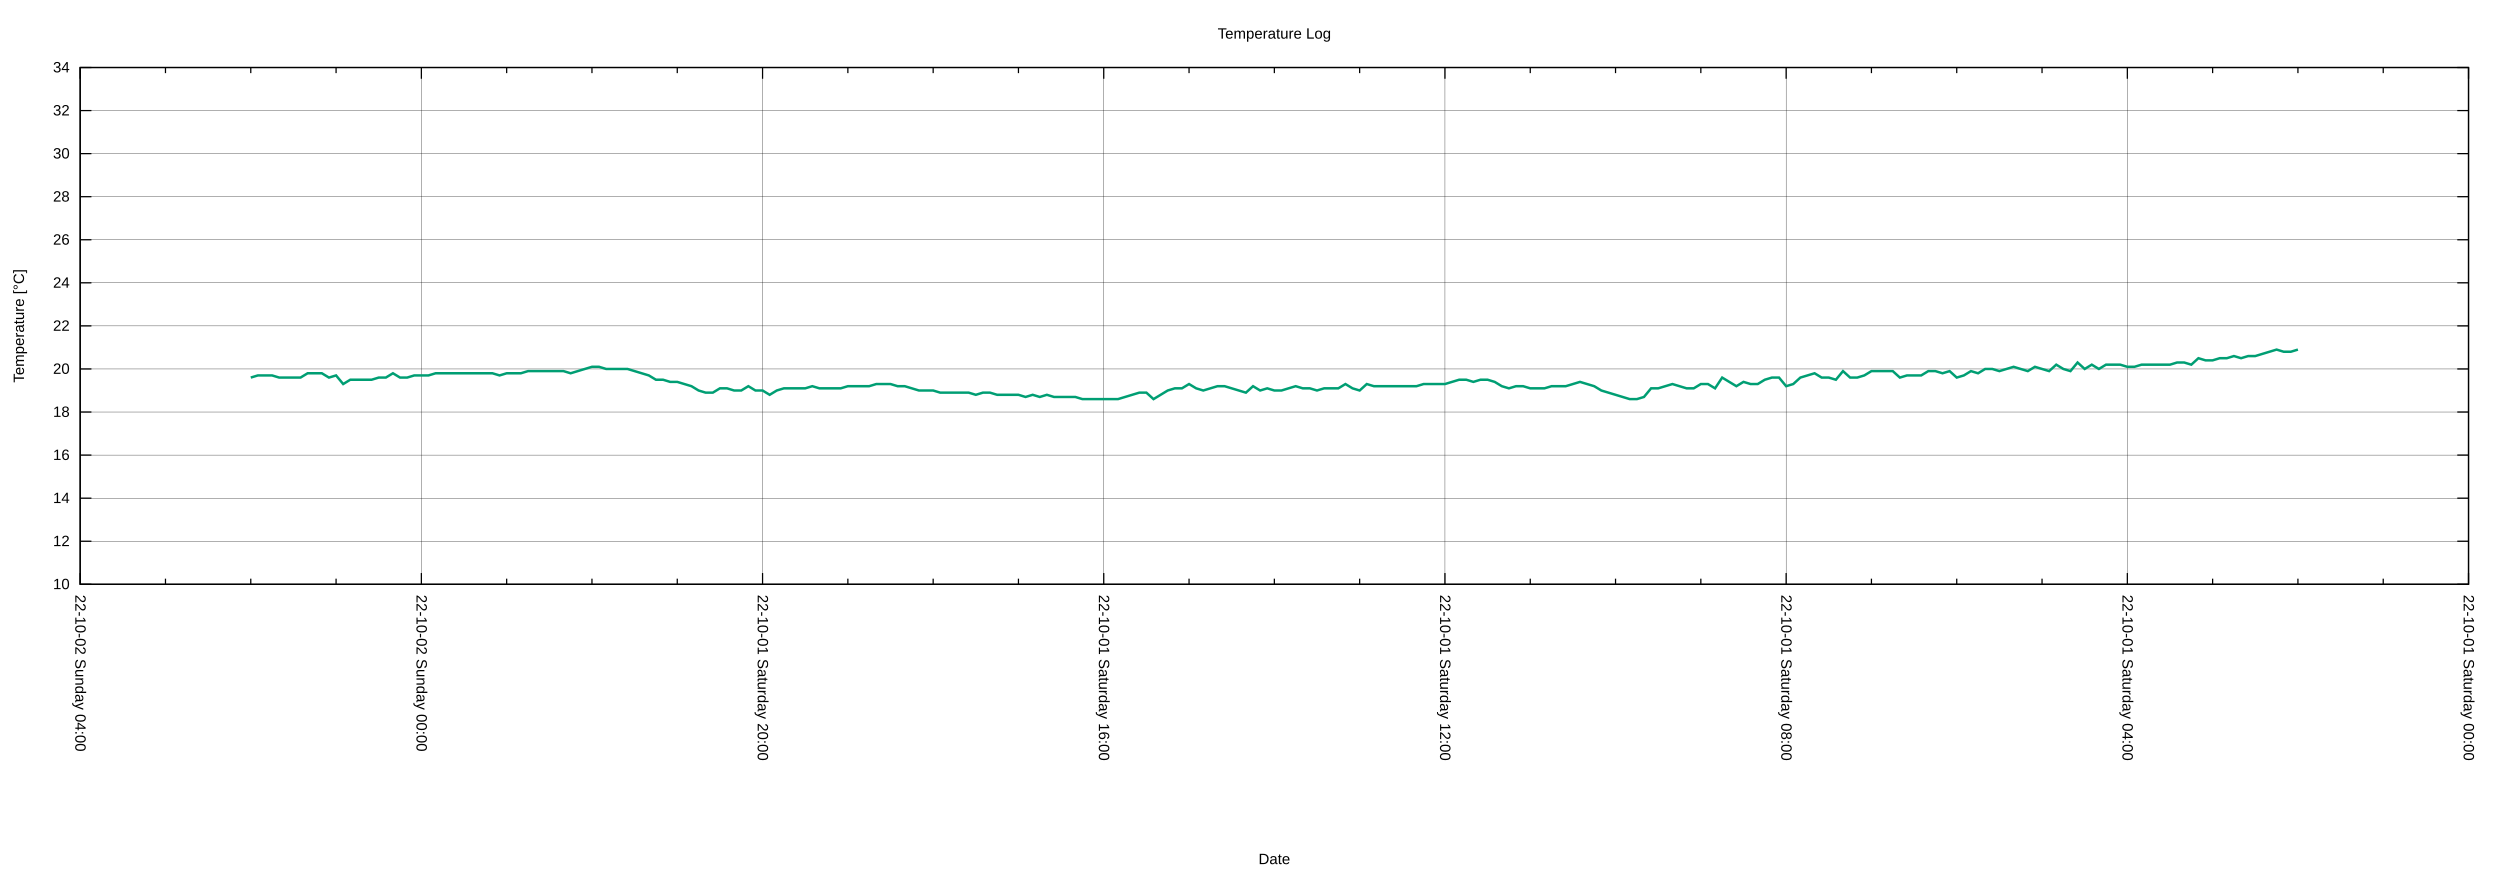
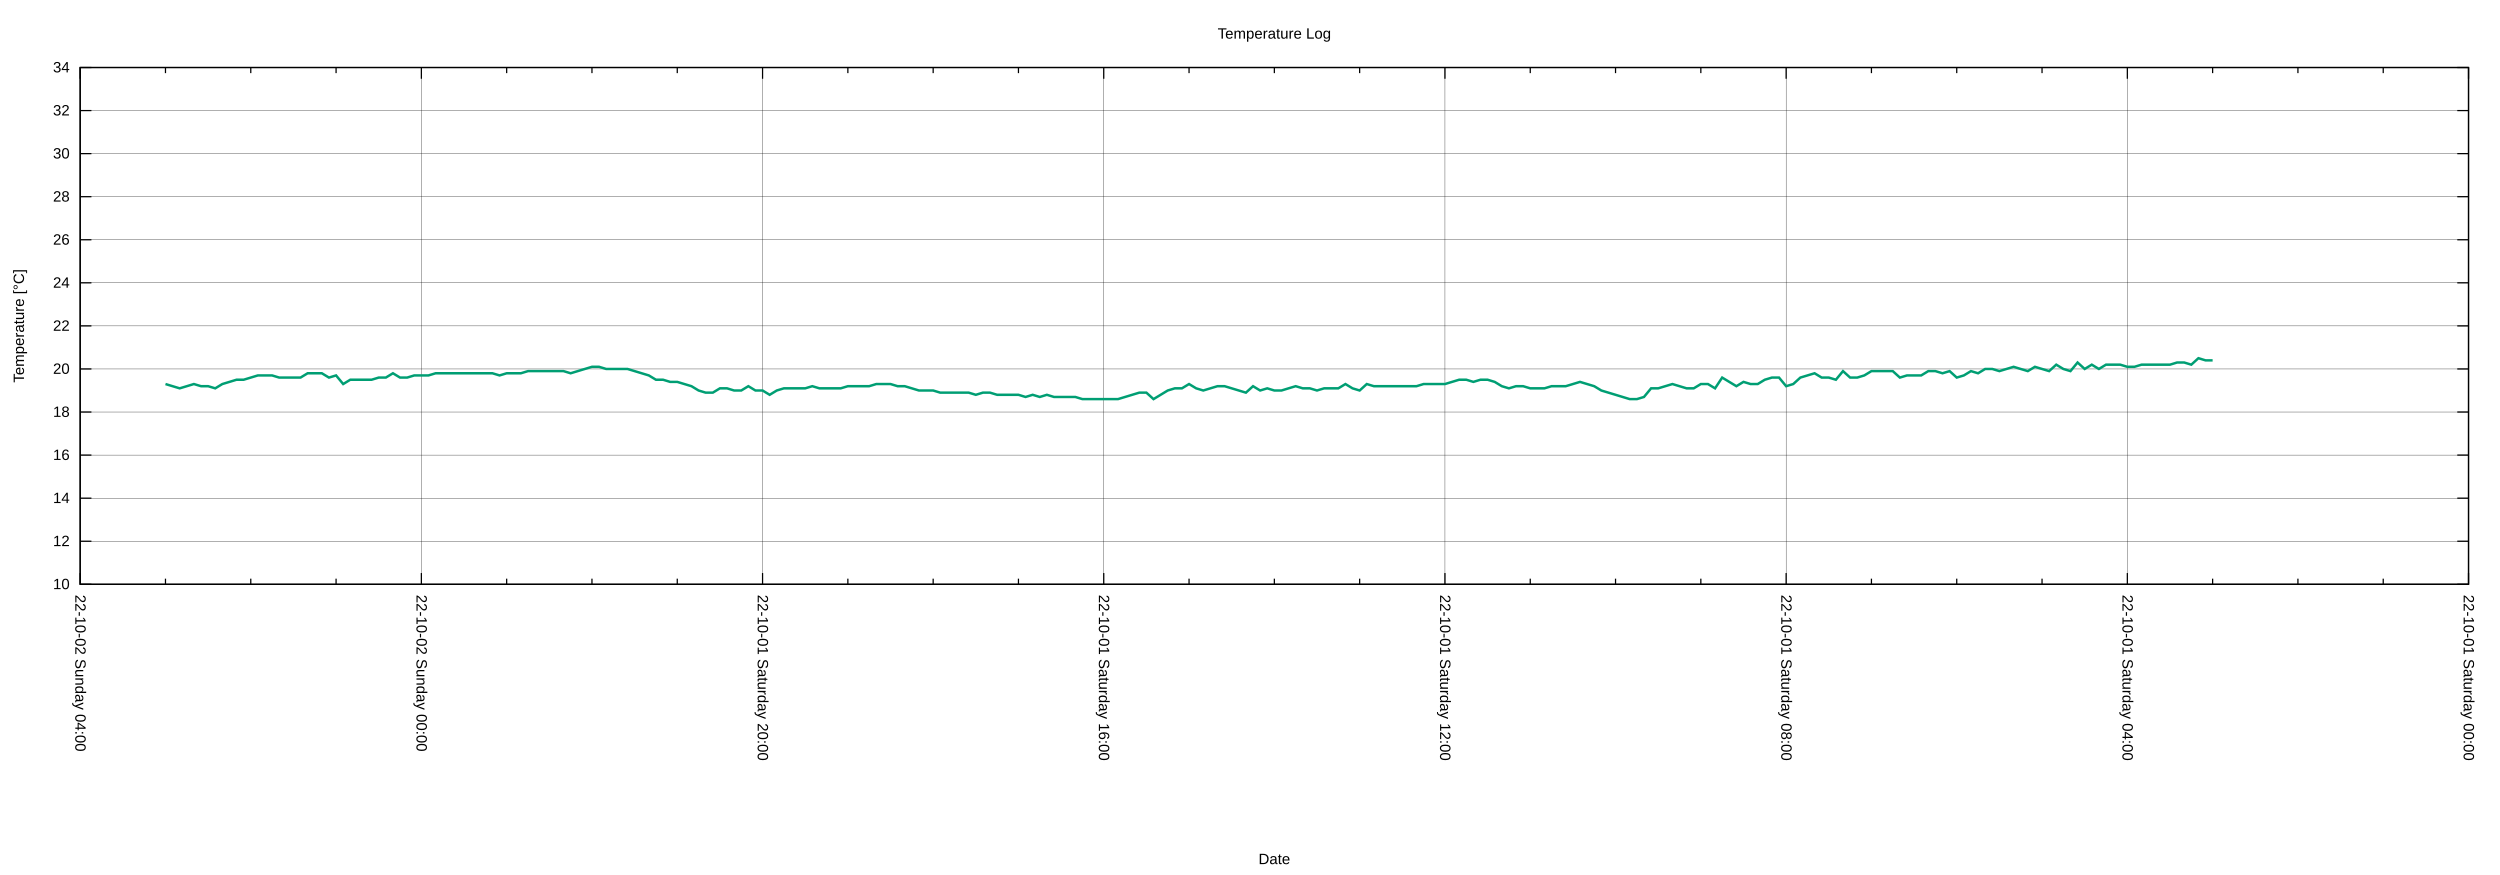
<svg xmlns="http://www.w3.org/2000/svg" xmlns:xlink="http://www.w3.org/1999/xlink" width="2000" height="700" viewBox="0 0 2000 700">
  <g id="gnuplot_canvas">
    <rect x="0" y="0" width="2000" height="700" fill="none" />
    <defs>
      <circle id="gpDot" r="0.5" stroke-width="0.5" stroke="currentColor" />
      <path id="gpPt0" stroke-width="0.222" stroke="currentColor" d="M-1,0 h2 M0,-1 v2" />
      <path id="gpPt1" stroke-width="0.222" stroke="currentColor" d="M-1,-1 L1,1 M1,-1 L-1,1" />
      <path id="gpPt2" stroke-width="0.222" stroke="currentColor" d="M-1,0 L1,0 M0,-1 L0,1 M-1,-1 L1,1 M-1,1 L1,-1" />
      <rect id="gpPt3" stroke-width="0.222" stroke="currentColor" x="-1" y="-1" width="2" height="2" />
      <rect id="gpPt4" stroke-width="0.222" stroke="currentColor" fill="currentColor" x="-1" y="-1" width="2" height="2" />
      <circle id="gpPt5" stroke-width="0.222" stroke="currentColor" cx="0" cy="0" r="1" />
      <use xlink:href="#gpPt5" id="gpPt6" fill="currentColor" stroke="none" />
      <path id="gpPt7" stroke-width="0.222" stroke="currentColor" d="M0,-1.33 L-1.33,0.67 L1.33,0.67 z" />
      <use xlink:href="#gpPt7" id="gpPt8" fill="currentColor" stroke="none" />
      <use xlink:href="#gpPt7" id="gpPt9" stroke="currentColor" transform="rotate(180)" />
      <use xlink:href="#gpPt9" id="gpPt10" fill="currentColor" stroke="none" />
      <use xlink:href="#gpPt3" id="gpPt11" stroke="currentColor" transform="rotate(45)" />
      <use xlink:href="#gpPt11" id="gpPt12" fill="currentColor" stroke="none" />
      <path id="gpPt13" stroke-width="0.222" stroke="currentColor" d="M0,1.330 L1.265,0.411 L0.782,-1.067 L-0.782,-1.076 L-1.265,0.411 z" />
      <use xlink:href="#gpPt13" id="gpPt14" fill="currentColor" stroke="none" />
      <filter id="textbox" filterUnits="objectBoundingBox" x="0" y="0" height="1" width="1">
        <feFlood flood-color="white" flood-opacity="1" result="bgnd" />
        <feComposite in="SourceGraphic" in2="bgnd" operator="atop" />
      </filter>
      <filter id="greybox" filterUnits="objectBoundingBox" x="0" y="0" height="1" width="1">
        <feFlood flood-color="lightgrey" flood-opacity="1" result="grey" />
        <feComposite in="SourceGraphic" in2="grey" operator="atop" />
      </filter>
    </defs>
    <g fill="none" color="white" stroke="currentColor" stroke-width="1.00" stroke-linecap="butt" stroke-linejoin="miter">
</g>
    <g fill="none" color="black" stroke="currentColor" stroke-width="1.00" stroke-linecap="butt" stroke-linejoin="miter">
</g>
    <g fill="none" color="black" stroke="black" stroke-width="0.25" stroke-linecap="butt" stroke-linejoin="miter">
</g>
    <g fill="none" color="black" stroke="currentColor" stroke-width="0.25" stroke-linecap="butt" stroke-linejoin="miter">
      <path stroke="black" class="gridline" d="M64.14,467.43 L1974.82,467.43  " />
    </g>
    <g fill="none" color="black" stroke="black" stroke-width="1.00" stroke-linecap="butt" stroke-linejoin="miter">
</g>
    <g fill="none" color="black" stroke="currentColor" stroke-width="1.00" stroke-linecap="butt" stroke-linejoin="miter">
      <path stroke="black" d="M64.14,467.43 L73.14,467.43 M1974.82,467.43 L1965.82,467.43  " />
      <g transform="translate(55.75,471.33)" stroke="none" fill="black" font-family="Arial" font-size="12.00" text-anchor="end">
        <text>
          <tspan font-family="Arial"> 10</tspan>
        </text>
      </g>
    </g>
    <g fill="none" color="black" stroke="currentColor" stroke-width="1.00" stroke-linecap="butt" stroke-linejoin="miter">
</g>
    <g fill="none" color="black" stroke="black" stroke-width="0.25" stroke-linecap="butt" stroke-linejoin="miter">
</g>
    <g fill="none" color="black" stroke="currentColor" stroke-width="0.25" stroke-linecap="butt" stroke-linejoin="miter">
      <path stroke="black" class="gridline" d="M64.14,432.98 L1974.82,432.98  " />
    </g>
    <g fill="none" color="black" stroke="black" stroke-width="1.00" stroke-linecap="butt" stroke-linejoin="miter">
</g>
    <g fill="none" color="black" stroke="currentColor" stroke-width="1.00" stroke-linecap="butt" stroke-linejoin="miter">
      <path stroke="black" d="M64.14,432.98 L73.14,432.98 M1974.82,432.98 L1965.82,432.98  " />
      <g transform="translate(55.75,436.88)" stroke="none" fill="black" font-family="Arial" font-size="12.00" text-anchor="end">
        <text>
          <tspan font-family="Arial"> 12</tspan>
        </text>
      </g>
    </g>
    <g fill="none" color="black" stroke="currentColor" stroke-width="1.00" stroke-linecap="butt" stroke-linejoin="miter">
</g>
    <g fill="none" color="black" stroke="black" stroke-width="0.25" stroke-linecap="butt" stroke-linejoin="miter">
</g>
    <g fill="none" color="black" stroke="currentColor" stroke-width="0.25" stroke-linecap="butt" stroke-linejoin="miter">
      <path stroke="black" class="gridline" d="M64.14,398.53 L1974.82,398.53  " />
    </g>
    <g fill="none" color="black" stroke="black" stroke-width="1.00" stroke-linecap="butt" stroke-linejoin="miter">
</g>
    <g fill="none" color="black" stroke="currentColor" stroke-width="1.00" stroke-linecap="butt" stroke-linejoin="miter">
      <path stroke="black" d="M64.14,398.53 L73.14,398.53 M1974.82,398.53 L1965.82,398.53  " />
      <g transform="translate(55.75,402.43)" stroke="none" fill="black" font-family="Arial" font-size="12.00" text-anchor="end">
        <text>
          <tspan font-family="Arial"> 14</tspan>
        </text>
      </g>
    </g>
    <g fill="none" color="black" stroke="currentColor" stroke-width="1.00" stroke-linecap="butt" stroke-linejoin="miter">
</g>
    <g fill="none" color="black" stroke="black" stroke-width="0.25" stroke-linecap="butt" stroke-linejoin="miter">
</g>
    <g fill="none" color="black" stroke="currentColor" stroke-width="0.25" stroke-linecap="butt" stroke-linejoin="miter">
      <path stroke="black" class="gridline" d="M64.14,364.07 L1974.82,364.07  " />
    </g>
    <g fill="none" color="black" stroke="black" stroke-width="1.00" stroke-linecap="butt" stroke-linejoin="miter">
</g>
    <g fill="none" color="black" stroke="currentColor" stroke-width="1.00" stroke-linecap="butt" stroke-linejoin="miter">
      <path stroke="black" d="M64.14,364.07 L73.14,364.07 M1974.82,364.07 L1965.82,364.07  " />
      <g transform="translate(55.75,367.97)" stroke="none" fill="black" font-family="Arial" font-size="12.00" text-anchor="end">
        <text>
          <tspan font-family="Arial"> 16</tspan>
        </text>
      </g>
    </g>
    <g fill="none" color="black" stroke="currentColor" stroke-width="1.00" stroke-linecap="butt" stroke-linejoin="miter">
</g>
    <g fill="none" color="black" stroke="black" stroke-width="0.25" stroke-linecap="butt" stroke-linejoin="miter">
</g>
    <g fill="none" color="black" stroke="currentColor" stroke-width="0.25" stroke-linecap="butt" stroke-linejoin="miter">
      <path stroke="black" class="gridline" d="M64.14,329.62 L1974.82,329.62  " />
    </g>
    <g fill="none" color="black" stroke="black" stroke-width="1.00" stroke-linecap="butt" stroke-linejoin="miter">
</g>
    <g fill="none" color="black" stroke="currentColor" stroke-width="1.00" stroke-linecap="butt" stroke-linejoin="miter">
      <path stroke="black" d="M64.14,329.62 L73.14,329.62 M1974.82,329.62 L1965.82,329.62  " />
      <g transform="translate(55.75,333.52)" stroke="none" fill="black" font-family="Arial" font-size="12.00" text-anchor="end">
        <text>
          <tspan font-family="Arial"> 18</tspan>
        </text>
      </g>
    </g>
    <g fill="none" color="black" stroke="currentColor" stroke-width="1.00" stroke-linecap="butt" stroke-linejoin="miter">
</g>
    <g fill="none" color="black" stroke="black" stroke-width="0.25" stroke-linecap="butt" stroke-linejoin="miter">
</g>
    <g fill="none" color="black" stroke="currentColor" stroke-width="0.25" stroke-linecap="butt" stroke-linejoin="miter">
      <path stroke="black" class="gridline" d="M64.14,295.17 L1974.82,295.17  " />
    </g>
    <g fill="none" color="black" stroke="black" stroke-width="1.00" stroke-linecap="butt" stroke-linejoin="miter">
</g>
    <g fill="none" color="black" stroke="currentColor" stroke-width="1.00" stroke-linecap="butt" stroke-linejoin="miter">
      <path stroke="black" d="M64.14,295.17 L73.14,295.17 M1974.82,295.17 L1965.82,295.17  " />
      <g transform="translate(55.75,299.07)" stroke="none" fill="black" font-family="Arial" font-size="12.00" text-anchor="end">
        <text>
          <tspan font-family="Arial"> 20</tspan>
        </text>
      </g>
    </g>
    <g fill="none" color="black" stroke="currentColor" stroke-width="1.00" stroke-linecap="butt" stroke-linejoin="miter">
</g>
    <g fill="none" color="black" stroke="black" stroke-width="0.25" stroke-linecap="butt" stroke-linejoin="miter">
</g>
    <g fill="none" color="black" stroke="currentColor" stroke-width="0.25" stroke-linecap="butt" stroke-linejoin="miter">
      <path stroke="black" class="gridline" d="M64.14,260.72 L1974.82,260.72  " />
    </g>
    <g fill="none" color="black" stroke="black" stroke-width="1.00" stroke-linecap="butt" stroke-linejoin="miter">
</g>
    <g fill="none" color="black" stroke="currentColor" stroke-width="1.00" stroke-linecap="butt" stroke-linejoin="miter">
      <path stroke="black" d="M64.14,260.72 L73.14,260.72 M1974.82,260.72 L1965.82,260.72  " />
      <g transform="translate(55.75,264.62)" stroke="none" fill="black" font-family="Arial" font-size="12.00" text-anchor="end">
        <text>
          <tspan font-family="Arial"> 22</tspan>
        </text>
      </g>
    </g>
    <g fill="none" color="black" stroke="currentColor" stroke-width="1.00" stroke-linecap="butt" stroke-linejoin="miter">
</g>
    <g fill="none" color="black" stroke="black" stroke-width="0.25" stroke-linecap="butt" stroke-linejoin="miter">
</g>
    <g fill="none" color="black" stroke="currentColor" stroke-width="0.25" stroke-linecap="butt" stroke-linejoin="miter">
      <path stroke="black" class="gridline" d="M64.14,226.27 L1974.82,226.27  " />
    </g>
    <g fill="none" color="black" stroke="black" stroke-width="1.00" stroke-linecap="butt" stroke-linejoin="miter">
</g>
    <g fill="none" color="black" stroke="currentColor" stroke-width="1.00" stroke-linecap="butt" stroke-linejoin="miter">
      <path stroke="black" d="M64.14,226.27 L73.14,226.27 M1974.82,226.27 L1965.82,226.27  " />
      <g transform="translate(55.75,230.17)" stroke="none" fill="black" font-family="Arial" font-size="12.00" text-anchor="end">
        <text>
          <tspan font-family="Arial"> 24</tspan>
        </text>
      </g>
    </g>
    <g fill="none" color="black" stroke="currentColor" stroke-width="1.00" stroke-linecap="butt" stroke-linejoin="miter">
</g>
    <g fill="none" color="black" stroke="black" stroke-width="0.25" stroke-linecap="butt" stroke-linejoin="miter">
</g>
    <g fill="none" color="black" stroke="currentColor" stroke-width="0.25" stroke-linecap="butt" stroke-linejoin="miter">
      <path stroke="black" class="gridline" d="M64.14,191.82 L1974.82,191.82  " />
    </g>
    <g fill="none" color="black" stroke="black" stroke-width="1.00" stroke-linecap="butt" stroke-linejoin="miter">
</g>
    <g fill="none" color="black" stroke="currentColor" stroke-width="1.00" stroke-linecap="butt" stroke-linejoin="miter">
      <path stroke="black" d="M64.14,191.82 L73.14,191.82 M1974.82,191.82 L1965.82,191.82  " />
      <g transform="translate(55.75,195.72)" stroke="none" fill="black" font-family="Arial" font-size="12.00" text-anchor="end">
        <text>
          <tspan font-family="Arial"> 26</tspan>
        </text>
      </g>
    </g>
    <g fill="none" color="black" stroke="currentColor" stroke-width="1.00" stroke-linecap="butt" stroke-linejoin="miter">
</g>
    <g fill="none" color="black" stroke="black" stroke-width="0.25" stroke-linecap="butt" stroke-linejoin="miter">
</g>
    <g fill="none" color="black" stroke="currentColor" stroke-width="0.25" stroke-linecap="butt" stroke-linejoin="miter">
      <path stroke="black" class="gridline" d="M64.14,157.36 L1974.82,157.36  " />
    </g>
    <g fill="none" color="black" stroke="black" stroke-width="1.00" stroke-linecap="butt" stroke-linejoin="miter">
</g>
    <g fill="none" color="black" stroke="currentColor" stroke-width="1.00" stroke-linecap="butt" stroke-linejoin="miter">
      <path stroke="black" d="M64.14,157.36 L73.14,157.36 M1974.82,157.36 L1965.82,157.36  " />
      <g transform="translate(55.75,161.26)" stroke="none" fill="black" font-family="Arial" font-size="12.00" text-anchor="end">
        <text>
          <tspan font-family="Arial"> 28</tspan>
        </text>
      </g>
    </g>
    <g fill="none" color="black" stroke="currentColor" stroke-width="1.00" stroke-linecap="butt" stroke-linejoin="miter">
</g>
    <g fill="none" color="black" stroke="black" stroke-width="0.25" stroke-linecap="butt" stroke-linejoin="miter">
</g>
    <g fill="none" color="black" stroke="currentColor" stroke-width="0.25" stroke-linecap="butt" stroke-linejoin="miter">
      <path stroke="black" class="gridline" d="M64.14,122.91 L1974.82,122.91  " />
    </g>
    <g fill="none" color="black" stroke="black" stroke-width="1.00" stroke-linecap="butt" stroke-linejoin="miter">
</g>
    <g fill="none" color="black" stroke="currentColor" stroke-width="1.00" stroke-linecap="butt" stroke-linejoin="miter">
      <path stroke="black" d="M64.14,122.91 L73.14,122.91 M1974.82,122.91 L1965.82,122.91  " />
      <g transform="translate(55.75,126.81)" stroke="none" fill="black" font-family="Arial" font-size="12.00" text-anchor="end">
        <text>
          <tspan font-family="Arial"> 30</tspan>
        </text>
      </g>
    </g>
    <g fill="none" color="black" stroke="currentColor" stroke-width="1.00" stroke-linecap="butt" stroke-linejoin="miter">
</g>
    <g fill="none" color="black" stroke="black" stroke-width="0.25" stroke-linecap="butt" stroke-linejoin="miter">
</g>
    <g fill="none" color="black" stroke="currentColor" stroke-width="0.25" stroke-linecap="butt" stroke-linejoin="miter">
      <path stroke="black" class="gridline" d="M64.14,88.46 L1974.82,88.46  " />
    </g>
    <g fill="none" color="black" stroke="black" stroke-width="1.00" stroke-linecap="butt" stroke-linejoin="miter">
</g>
    <g fill="none" color="black" stroke="currentColor" stroke-width="1.00" stroke-linecap="butt" stroke-linejoin="miter">
      <path stroke="black" d="M64.14,88.46 L73.14,88.46 M1974.82,88.46 L1965.82,88.46  " />
      <g transform="translate(55.75,92.36)" stroke="none" fill="black" font-family="Arial" font-size="12.00" text-anchor="end">
        <text>
          <tspan font-family="Arial"> 32</tspan>
        </text>
      </g>
    </g>
    <g fill="none" color="black" stroke="currentColor" stroke-width="1.00" stroke-linecap="butt" stroke-linejoin="miter">
</g>
    <g fill="none" color="black" stroke="black" stroke-width="0.25" stroke-linecap="butt" stroke-linejoin="miter">
</g>
    <g fill="none" color="black" stroke="currentColor" stroke-width="0.25" stroke-linecap="butt" stroke-linejoin="miter">
      <path stroke="black" class="gridline" d="M64.14,54.01 L1974.82,54.01  " />
    </g>
    <g fill="none" color="black" stroke="black" stroke-width="1.00" stroke-linecap="butt" stroke-linejoin="miter">
</g>
    <g fill="none" color="black" stroke="currentColor" stroke-width="1.00" stroke-linecap="butt" stroke-linejoin="miter">
      <path stroke="black" d="M64.14,54.01 L73.14,54.01 M1974.82,54.01 L1965.82,54.01  " />
      <g transform="translate(55.75,57.91)" stroke="none" fill="black" font-family="Arial" font-size="12.00" text-anchor="end">
        <text>
          <tspan font-family="Arial"> 34</tspan>
        </text>
      </g>
    </g>
    <g fill="none" color="black" stroke="currentColor" stroke-width="1.00" stroke-linecap="butt" stroke-linejoin="miter">
</g>
    <g fill="none" color="black" stroke="black" stroke-width="0.25" stroke-linecap="butt" stroke-linejoin="miter">
</g>
    <g fill="none" color="black" stroke="currentColor" stroke-width="0.25" stroke-linecap="butt" stroke-linejoin="miter">
      <path stroke="black" class="gridline" d="M1974.82,467.43 L1974.82,54.01  " />
    </g>
    <g fill="none" color="black" stroke="black" stroke-width="1.00" stroke-linecap="butt" stroke-linejoin="miter">
</g>
    <g fill="none" color="black" stroke="currentColor" stroke-width="1.00" stroke-linecap="butt" stroke-linejoin="miter">
      <path stroke="black" d="M1974.82,467.43 L1974.82,458.43 M1974.82,54.01 L1974.82,63.01  " />
      <g transform="translate(1970.92,475.82) rotate(90)" stroke="none" fill="black" font-family="Arial" font-size="12.00" text-anchor="start">
        <text>
          <tspan font-family="Arial">22-10-01 Saturday 00:00</tspan>
        </text>
      </g>
    </g>
    <g fill="none" color="black" stroke="currentColor" stroke-width="1.00" stroke-linecap="butt" stroke-linejoin="miter">
      <path stroke="black" d="M1906.58,467.43 L1906.58,462.93 M1906.58,54.01 L1906.58,58.51 M1838.34,467.43 L1838.34,462.93 M1838.34,54.01 L1838.34,58.51   M1770.10,467.43 L1770.10,462.93 M1770.10,54.01 L1770.10,58.51  " />
    </g>
    <g fill="none" color="black" stroke="black" stroke-width="0.25" stroke-linecap="butt" stroke-linejoin="miter">
</g>
    <g fill="none" color="black" stroke="currentColor" stroke-width="0.25" stroke-linecap="butt" stroke-linejoin="miter">
      <path stroke="black" class="gridline" d="M1701.87,467.43 L1701.87,54.01  " />
    </g>
    <g fill="none" color="black" stroke="black" stroke-width="1.00" stroke-linecap="butt" stroke-linejoin="miter">
</g>
    <g fill="none" color="black" stroke="currentColor" stroke-width="1.00" stroke-linecap="butt" stroke-linejoin="miter">
      <path stroke="black" d="M1701.87,467.43 L1701.87,458.43 M1701.87,54.01 L1701.87,63.01  " />
      <g transform="translate(1697.97,475.82) rotate(90)" stroke="none" fill="black" font-family="Arial" font-size="12.00" text-anchor="start">
        <text>
          <tspan font-family="Arial">22-10-01 Saturday 04:00</tspan>
        </text>
      </g>
    </g>
    <g fill="none" color="black" stroke="currentColor" stroke-width="1.00" stroke-linecap="butt" stroke-linejoin="miter">
      <path stroke="black" d="M1633.63,467.43 L1633.63,462.93 M1633.63,54.01 L1633.63,58.51 M1565.39,467.43 L1565.39,462.93 M1565.39,54.01 L1565.39,58.51   M1497.15,467.43 L1497.15,462.93 M1497.15,54.01 L1497.15,58.51  " />
    </g>
    <g fill="none" color="black" stroke="black" stroke-width="0.25" stroke-linecap="butt" stroke-linejoin="miter">
</g>
    <g fill="none" color="black" stroke="currentColor" stroke-width="0.25" stroke-linecap="butt" stroke-linejoin="miter">
      <path stroke="black" class="gridline" d="M1428.91,467.43 L1428.91,54.01  " />
    </g>
    <g fill="none" color="black" stroke="black" stroke-width="1.00" stroke-linecap="butt" stroke-linejoin="miter">
</g>
    <g fill="none" color="black" stroke="currentColor" stroke-width="1.00" stroke-linecap="butt" stroke-linejoin="miter">
      <path stroke="black" d="M1428.91,467.43 L1428.91,458.43 M1428.91,54.01 L1428.91,63.01  " />
      <g transform="translate(1425.01,475.82) rotate(90)" stroke="none" fill="black" font-family="Arial" font-size="12.00" text-anchor="start">
        <text>
          <tspan font-family="Arial">22-10-01 Saturday 08:00</tspan>
        </text>
      </g>
    </g>
    <g fill="none" color="black" stroke="currentColor" stroke-width="1.00" stroke-linecap="butt" stroke-linejoin="miter">
      <path stroke="black" d="M1360.67,467.43 L1360.67,462.93 M1360.67,54.01 L1360.67,58.51 M1292.43,467.43 L1292.43,462.93 M1292.43,54.01 L1292.43,58.51   M1224.20,467.43 L1224.20,462.93 M1224.20,54.01 L1224.20,58.51  " />
    </g>
    <g fill="none" color="black" stroke="black" stroke-width="0.25" stroke-linecap="butt" stroke-linejoin="miter">
</g>
    <g fill="none" color="black" stroke="currentColor" stroke-width="0.25" stroke-linecap="butt" stroke-linejoin="miter">
      <path stroke="black" class="gridline" d="M1155.96,467.43 L1155.96,54.01  " />
    </g>
    <g fill="none" color="black" stroke="black" stroke-width="1.00" stroke-linecap="butt" stroke-linejoin="miter">
</g>
    <g fill="none" color="black" stroke="currentColor" stroke-width="1.00" stroke-linecap="butt" stroke-linejoin="miter">
      <path stroke="black" d="M1155.96,467.43 L1155.96,458.43 M1155.96,54.01 L1155.96,63.01  " />
      <g transform="translate(1152.06,475.82) rotate(90)" stroke="none" fill="black" font-family="Arial" font-size="12.00" text-anchor="start">
        <text>
          <tspan font-family="Arial">22-10-01 Saturday 12:00</tspan>
        </text>
      </g>
    </g>
    <g fill="none" color="black" stroke="currentColor" stroke-width="1.00" stroke-linecap="butt" stroke-linejoin="miter">
      <path stroke="black" d="M1087.72,467.43 L1087.72,462.93 M1087.72,54.01 L1087.72,58.51 M1019.48,467.43 L1019.48,462.93 M1019.48,54.01 L1019.48,58.51   M951.24,467.43 L951.24,462.93 M951.24,54.01 L951.24,58.51  " />
    </g>
    <g fill="none" color="black" stroke="black" stroke-width="0.25" stroke-linecap="butt" stroke-linejoin="miter">
</g>
    <g fill="none" color="black" stroke="currentColor" stroke-width="0.25" stroke-linecap="butt" stroke-linejoin="miter">
      <path stroke="black" class="gridline" d="M883.00,467.43 L883.00,54.01  " />
    </g>
    <g fill="none" color="black" stroke="black" stroke-width="1.00" stroke-linecap="butt" stroke-linejoin="miter">
</g>
    <g fill="none" color="black" stroke="currentColor" stroke-width="1.00" stroke-linecap="butt" stroke-linejoin="miter">
      <path stroke="black" d="M883.00,467.43 L883.00,458.43 M883.00,54.01 L883.00,63.01  " />
      <g transform="translate(879.10,475.82) rotate(90)" stroke="none" fill="black" font-family="Arial" font-size="12.00" text-anchor="start">
        <text>
          <tspan font-family="Arial">22-10-01 Saturday 16:00</tspan>
        </text>
      </g>
    </g>
    <g fill="none" color="black" stroke="currentColor" stroke-width="1.00" stroke-linecap="butt" stroke-linejoin="miter">
      <path stroke="black" d="M814.76,467.43 L814.76,462.93 M814.76,54.01 L814.76,58.51 M746.53,467.43 L746.53,462.93 M746.53,54.01 L746.53,58.51   M678.29,467.43 L678.29,462.93 M678.29,54.01 L678.29,58.51  " />
    </g>
    <g fill="none" color="black" stroke="black" stroke-width="0.25" stroke-linecap="butt" stroke-linejoin="miter">
</g>
    <g fill="none" color="black" stroke="currentColor" stroke-width="0.25" stroke-linecap="butt" stroke-linejoin="miter">
      <path stroke="black" class="gridline" d="M610.05,467.43 L610.05,54.01  " />
    </g>
    <g fill="none" color="black" stroke="black" stroke-width="1.00" stroke-linecap="butt" stroke-linejoin="miter">
</g>
    <g fill="none" color="black" stroke="currentColor" stroke-width="1.00" stroke-linecap="butt" stroke-linejoin="miter">
      <path stroke="black" d="M610.05,467.43 L610.05,458.43 M610.05,54.01 L610.05,63.01  " />
      <g transform="translate(606.15,475.82) rotate(90)" stroke="none" fill="black" font-family="Arial" font-size="12.00" text-anchor="start">
        <text>
          <tspan font-family="Arial">22-10-01 Saturday 20:00</tspan>
        </text>
      </g>
    </g>
    <g fill="none" color="black" stroke="currentColor" stroke-width="1.00" stroke-linecap="butt" stroke-linejoin="miter">
      <path stroke="black" d="M541.81,467.43 L541.81,462.93 M541.81,54.01 L541.81,58.51 M473.57,467.43 L473.57,462.93 M473.57,54.01 L473.57,58.51   M405.33,467.43 L405.33,462.93 M405.33,54.01 L405.33,58.51  " />
    </g>
    <g fill="none" color="black" stroke="black" stroke-width="0.25" stroke-linecap="butt" stroke-linejoin="miter">
</g>
    <g fill="none" color="black" stroke="currentColor" stroke-width="0.25" stroke-linecap="butt" stroke-linejoin="miter">
      <path stroke="black" class="gridline" d="M337.09,467.43 L337.09,54.01  " />
    </g>
    <g fill="none" color="black" stroke="black" stroke-width="1.00" stroke-linecap="butt" stroke-linejoin="miter">
</g>
    <g fill="none" color="black" stroke="currentColor" stroke-width="1.00" stroke-linecap="butt" stroke-linejoin="miter">
      <path stroke="black" d="M337.09,467.43 L337.09,458.43 M337.09,54.01 L337.09,63.01  " />
      <g transform="translate(333.19,475.82) rotate(90)" stroke="none" fill="black" font-family="Arial" font-size="12.00" text-anchor="start">
        <text>
          <tspan font-family="Arial">22-10-02 Sunday 00:00</tspan>
        </text>
      </g>
    </g>
    <g fill="none" color="black" stroke="currentColor" stroke-width="1.00" stroke-linecap="butt" stroke-linejoin="miter">
      <path stroke="black" d="M268.86,467.43 L268.86,462.93 M268.86,54.01 L268.86,58.51 M200.62,467.43 L200.62,462.93 M200.62,54.01 L200.62,58.51   M132.38,467.43 L132.38,462.93 M132.38,54.01 L132.38,58.51  " />
    </g>
    <g fill="none" color="black" stroke="black" stroke-width="0.25" stroke-linecap="butt" stroke-linejoin="miter">
</g>
    <g fill="none" color="black" stroke="currentColor" stroke-width="0.25" stroke-linecap="butt" stroke-linejoin="miter">
      <path stroke="black" class="gridline" d="M64.14,467.43 L64.14,54.01  " />
    </g>
    <g fill="none" color="black" stroke="black" stroke-width="1.00" stroke-linecap="butt" stroke-linejoin="miter">
</g>
    <g fill="none" color="black" stroke="currentColor" stroke-width="1.00" stroke-linecap="butt" stroke-linejoin="miter">
      <path stroke="black" d="M64.14,467.43 L64.14,458.43 M64.14,54.01 L64.14,63.01  " />
      <g transform="translate(60.24,475.82) rotate(90)" stroke="none" fill="black" font-family="Arial" font-size="12.00" text-anchor="start">
        <text>
          <tspan font-family="Arial">22-10-02 Sunday 04:00</tspan>
        </text>
      </g>
    </g>
    <g fill="none" color="black" stroke="currentColor" stroke-width="1.00" stroke-linecap="butt" stroke-linejoin="miter">
</g>
    <g fill="none" color="black" stroke="currentColor" stroke-width="1.00" stroke-linecap="butt" stroke-linejoin="miter">
      <path stroke="black" d="M64.14,54.01 L64.14,467.43 L1974.82,467.43 L1974.82,54.01 L64.14,54.01 Z  " />
    </g>
    <g fill="none" color="black" stroke="currentColor" stroke-width="1.00" stroke-linecap="butt" stroke-linejoin="miter">
      <g transform="translate(19.18,260.72) rotate(270)" stroke="none" fill="black" font-family="Arial" font-size="12.00" text-anchor="middle">
        <text>
          <tspan font-family="Arial">Temperature [°C]</tspan>
        </text>
      </g>
    </g>
    <g fill="none" color="black" stroke="currentColor" stroke-width="1.00" stroke-linecap="butt" stroke-linejoin="miter">
      <g transform="translate(1019.48,691.30)" stroke="none" fill="black" font-family="Arial" font-size="12.00" text-anchor="middle">
        <text>
          <tspan font-family="Arial">Date</tspan>
        </text>
      </g>
    </g>
    <g fill="none" color="black" stroke="currentColor" stroke-width="1.00" stroke-linecap="butt" stroke-linejoin="miter">
</g>
    <g id="gnuplot_plot_1">
      <g fill="none" color="white" stroke="currentColor" stroke-width="2.00" stroke-linecap="butt" stroke-linejoin="miter">
</g>
      <g fill="none" color="black" stroke="currentColor" stroke-width="2.00" stroke-linecap="butt" stroke-linejoin="miter">
-         <path stroke="rgb(  0, 158, 115)" d="M200.62,302.06 L206.30,300.34 L211.99,300.34 L217.68,300.34 L223.36,302.06 L229.05,302.06 L234.74,302.06 L240.42,302.06   L246.11,298.62 L251.80,298.62 L257.48,298.62 L263.17,302.06 L268.86,300.34 L274.54,307.23 L280.23,303.78 L285.92,303.78   L291.60,303.78 L297.29,303.78 L302.98,302.06 L308.66,302.06 L314.35,298.62 L320.03,302.06 L325.72,302.06 L331.41,300.34   L337.09,300.34 L342.78,300.34 L348.47,298.62 L354.15,298.62 L359.84,298.62 L365.53,298.62 L371.21,298.62 L376.90,298.62   L382.59,298.62 L388.27,298.62 L393.96,298.62 L399.65,300.34 L405.33,298.62 L411.02,298.62 L416.71,298.62 L422.39,296.89   L428.08,296.89 L433.77,296.89 L439.45,296.89 L445.14,296.89 L450.83,296.89 L456.51,298.62 L462.20,296.89 L467.88,295.17   L473.57,293.45 L479.26,293.45 L484.94,295.17 L490.63,295.17 L496.32,295.17 L502.00,295.17 L507.69,296.89 L513.38,298.62   L519.06,300.34 L524.75,303.78 L530.44,303.78 L536.12,305.51 L541.81,305.51 L547.50,307.23 L553.18,308.95 L558.87,312.40   L564.56,314.12 L570.24,314.12 L575.93,310.67 L581.62,310.67 L587.30,312.40 L592.99,312.40 L598.68,308.95 L604.36,312.40   L610.05,312.40 L615.74,315.84 L621.42,312.40 L627.11,310.67 L632.79,310.67 L638.48,310.67 L644.17,310.67 L649.85,308.95   L655.54,310.67 L661.23,310.67 L666.91,310.67 L672.60,310.67 L678.29,308.95 L683.97,308.95 L689.66,308.95 L695.35,308.95   L701.03,307.23 L706.72,307.23 L712.41,307.23 L718.09,308.95 L723.78,308.95 L729.47,310.67 L735.15,312.40 L740.84,312.40   L746.53,312.40 L752.21,314.12 L757.90,314.12 L763.59,314.12 L769.27,314.12 L774.96,314.12 L780.65,315.84 L786.33,314.12   L792.02,314.12 L797.70,315.84 L803.39,315.84 L809.08,315.84 L814.76,315.84 L820.45,317.57 L826.14,315.84 L831.82,317.57   L837.51,315.84 L843.20,317.57 L848.88,317.57 L854.57,317.57 L860.26,317.57 L865.94,319.29 L871.63,319.29 L877.32,319.29   L883.00,319.29 L888.69,319.29 L894.38,319.29 L900.06,317.57 L905.75,315.84 L911.44,314.12 L917.12,314.12 L922.81,319.29   L928.50,315.84 L934.18,312.40 L939.87,310.67 L945.55,310.67 L951.24,307.23 L956.93,310.67 L962.61,312.40 L968.30,310.67   L973.99,308.95 L979.67,308.95 L985.36,310.67 L991.05,312.40 L996.73,314.12 L1002.42,308.95 L1008.11,312.40 L1013.79,310.67   L1019.48,312.40 L1025.17,312.40 L1030.85,310.67 L1036.54,308.95 L1042.23,310.67 L1047.91,310.67 L1053.60,312.40 L1059.29,310.67   L1064.97,310.67 L1070.66,310.67 L1076.35,307.23 L1082.03,310.67 L1087.72,312.40 L1093.41,307.23 L1099.09,308.95 L1104.78,308.95   L1110.46,308.95 L1116.15,308.95 L1121.84,308.95 L1127.52,308.95 L1133.21,308.95 L1138.90,307.23 L1144.58,307.23 L1150.27,307.23   L1155.96,307.23 L1161.64,305.51 L1167.33,303.78 L1173.02,303.78 L1178.70,305.51 L1184.39,303.78 L1190.08,303.78 L1195.76,305.51   L1201.45,308.95 L1207.14,310.67 L1212.82,308.95 L1218.51,308.95 L1224.20,310.67 L1229.88,310.67 L1235.57,310.67 L1241.26,308.95   L1246.94,308.95 L1252.63,308.95 L1258.32,307.23 L1264.00,305.51 L1269.69,307.23 L1275.37,308.95 L1281.06,312.40 L1286.75,314.12   L1292.43,315.84 L1298.12,317.57 L1303.81,319.29 L1309.49,319.29 L1315.18,317.57 L1320.87,310.67 L1326.55,310.67 L1332.24,308.95   L1337.93,307.23 L1343.61,308.95 L1349.30,310.67 L1354.99,310.67 L1360.67,307.23 L1366.36,307.23 L1372.05,310.67 L1377.73,302.06   L1383.42,305.51 L1389.11,308.95 L1394.79,305.51 L1400.48,307.23 L1406.17,307.23 L1411.85,303.78 L1417.54,302.06 L1423.22,302.06   L1428.91,308.95 L1434.60,307.23 L1440.28,302.06 L1445.97,300.34 L1451.66,298.62 L1457.34,302.06 L1463.03,302.06 L1468.72,303.78   L1474.40,296.89 L1480.09,302.06 L1485.78,302.06 L1491.46,300.34 L1497.15,296.89 L1502.84,296.89 L1508.52,296.89 L1514.21,296.89   L1519.90,302.06 L1525.58,300.34 L1531.27,300.34 L1536.96,300.34 L1542.64,296.89 L1548.33,296.89 L1554.02,298.62 L1559.70,296.89   L1565.39,302.06 L1571.08,300.34 L1576.76,296.89 L1582.45,298.62 L1588.13,295.17 L1593.82,295.17 L1599.51,296.89 L1605.19,295.17   L1610.88,293.45 L1616.57,295.17 L1622.25,296.89 L1627.94,293.45 L1633.63,295.17 L1639.31,296.89 L1645.00,291.73 L1650.69,295.17   L1656.37,296.89 L1662.06,290.00 L1667.75,295.17 L1673.43,291.73 L1679.12,295.17 L1684.81,291.73 L1690.49,291.73 L1696.18,291.73   L1701.87,293.45 L1707.55,293.45 L1713.24,291.73 L1718.93,291.73 L1724.61,291.73 L1730.30,291.73 L1735.99,291.73 L1741.67,290.00   L1747.36,290.00 L1753.04,291.73 L1758.73,286.56 L1764.42,288.28 L1770.10,288.28 L1775.79,286.56 L1781.48,286.56 L1787.16,284.84   L1792.85,286.56 L1798.54,284.84 L1804.22,284.84 L1809.91,283.11 L1815.60,281.39 L1821.28,279.67 L1826.97,281.39 L1832.66,281.39   L1838.34,279.67  " />
+         <path stroke="rgb(  0, 158, 115)" d="M132.38,307.23 L138.07,308.95 L143.75,310.67 L149.44,308.95 L155.12,307.23 L160.81,308.95 L166.50,308.95 L172.18,310.67   L177.87,307.23 L183.56,305.51 L189.24,303.78 L194.93,303.78 L200.62,302.06 L206.30,300.34 L211.99,300.34 L217.68,300.34   L223.36,302.06 L229.05,302.06 L234.74,302.06 L240.42,302.06 L246.11,298.62 L251.80,298.62 L257.48,298.62 L263.17,302.06   L268.86,300.34 L274.54,307.23 L280.23,303.78 L285.92,303.78 L291.60,303.78 L297.29,303.78 L302.98,302.06 L308.66,302.06   L314.35,298.62 L320.03,302.06 L325.72,302.06 L331.41,300.34 L337.09,300.34 L342.78,300.34 L348.47,298.62 L354.15,298.62   L359.84,298.62 L365.53,298.62 L371.21,298.62 L376.90,298.62 L382.59,298.62 L388.27,298.62 L393.96,298.62 L399.65,300.34   L405.33,298.62 L411.02,298.62 L416.71,298.62 L422.39,296.89 L428.08,296.89 L433.77,296.89 L439.45,296.89 L445.14,296.89   L450.83,296.89 L456.51,298.62 L462.20,296.89 L467.88,295.17 L473.57,293.45 L479.26,293.45 L484.94,295.17 L490.63,295.17   L496.32,295.17 L502.00,295.17 L507.69,296.89 L513.38,298.62 L519.06,300.34 L524.75,303.78 L530.44,303.78 L536.12,305.51   L541.81,305.51 L547.50,307.23 L553.18,308.95 L558.87,312.40 L564.56,314.12 L570.24,314.12 L575.93,310.67 L581.62,310.67   L587.30,312.40 L592.99,312.40 L598.68,308.95 L604.36,312.40 L610.05,312.40 L615.74,315.84 L621.42,312.40 L627.11,310.67   L632.79,310.67 L638.48,310.67 L644.17,310.67 L649.85,308.95 L655.54,310.67 L661.23,310.67 L666.91,310.67 L672.60,310.67   L678.29,308.95 L683.97,308.95 L689.66,308.95 L695.35,308.95 L701.03,307.23 L706.72,307.23 L712.41,307.23 L718.09,308.95   L723.78,308.95 L729.47,310.67 L735.15,312.40 L740.84,312.40 L746.53,312.40 L752.21,314.12 L757.90,314.12 L763.59,314.12   L769.27,314.12 L774.96,314.12 L780.65,315.84 L786.33,314.12 L792.02,314.12 L797.70,315.84 L803.39,315.84 L809.08,315.84   L814.76,315.84 L820.45,317.57 L826.14,315.84 L831.82,317.57 L837.51,315.84 L843.20,317.57 L848.88,317.57 L854.57,317.57   L860.26,317.57 L865.94,319.29 L871.63,319.29 L877.32,319.29 L883.00,319.29 L888.69,319.29 L894.38,319.29 L900.06,317.57   L905.75,315.84 L911.44,314.12 L917.12,314.12 L922.81,319.29 L928.50,315.84 L934.18,312.40 L939.87,310.67 L945.55,310.67   L951.24,307.23 L956.93,310.67 L962.61,312.40 L968.30,310.67 L973.99,308.95 L979.67,308.95 L985.36,310.67 L991.05,312.40   L996.73,314.12 L1002.42,308.95 L1008.11,312.40 L1013.79,310.67 L1019.48,312.40 L1025.17,312.40 L1030.85,310.67 L1036.54,308.95   L1042.23,310.67 L1047.91,310.67 L1053.60,312.40 L1059.29,310.67 L1064.97,310.67 L1070.66,310.67 L1076.35,307.23 L1082.03,310.67   L1087.72,312.40 L1093.41,307.23 L1099.09,308.95 L1104.78,308.95 L1110.46,308.95 L1116.15,308.95 L1121.84,308.95 L1127.52,308.95   L1133.21,308.95 L1138.90,307.23 L1144.58,307.23 L1150.27,307.23 L1155.96,307.23 L1161.64,305.51 L1167.33,303.78 L1173.02,303.78   L1178.70,305.51 L1184.39,303.78 L1190.08,303.78 L1195.76,305.51 L1201.45,308.95 L1207.14,310.67 L1212.82,308.95 L1218.51,308.95   L1224.20,310.67 L1229.88,310.67 L1235.57,310.67 L1241.26,308.95 L1246.94,308.95 L1252.63,308.95 L1258.32,307.23 L1264.00,305.51   L1269.69,307.23 L1275.37,308.95 L1281.06,312.40 L1286.75,314.12 L1292.43,315.84 L1298.12,317.57 L1303.81,319.29 L1309.49,319.29   L1315.18,317.57 L1320.87,310.67 L1326.55,310.67 L1332.24,308.95 L1337.93,307.23 L1343.61,308.95 L1349.30,310.67 L1354.99,310.67   L1360.67,307.23 L1366.36,307.23 L1372.05,310.67 L1377.73,302.06 L1383.42,305.51 L1389.11,308.95 L1394.79,305.51 L1400.48,307.23   L1406.17,307.23 L1411.85,303.78 L1417.54,302.06 L1423.22,302.06 L1428.91,308.95 L1434.60,307.23 L1440.28,302.06 L1445.97,300.34   L1451.66,298.62 L1457.34,302.06 L1463.03,302.06 L1468.72,303.78 L1474.40,296.89 L1480.09,302.06 L1485.78,302.06 L1491.46,300.34   L1497.15,296.89 L1502.84,296.89 L1508.52,296.89 L1514.21,296.89 L1519.90,302.06 L1525.58,300.34 L1531.27,300.34 L1536.96,300.34   L1542.64,296.89 L1548.33,296.89 L1554.02,298.62 L1559.70,296.89 L1565.39,302.06 L1571.08,300.34 L1576.76,296.89 L1582.45,298.62   L1588.13,295.17 L1593.82,295.17 L1599.51,296.89 L1605.19,295.17 L1610.88,293.45 L1616.57,295.17 L1622.25,296.89 L1627.94,293.45   L1633.63,295.17 L1639.31,296.89 L1645.00,291.73 L1650.69,295.17 L1656.37,296.89 L1662.06,290.00 L1667.75,295.17 L1673.43,291.73   L1679.12,295.17 L1684.81,291.73 L1690.49,291.73 L1696.18,291.73 L1701.87,293.45 L1707.55,293.45 L1713.24,291.73 L1718.93,291.73   L1724.61,291.73 L1730.30,291.73 L1735.99,291.73 L1741.67,290.00 L1747.36,290.00 L1753.04,291.73 L1758.73,286.56 L1764.42,288.28   L1770.10,288.28  " />
      </g>
    </g>
    <g fill="none" color="black" stroke="currentColor" stroke-width="2.00" stroke-linecap="butt" stroke-linejoin="miter">
</g>
    <g fill="none" color="black" stroke="black" stroke-width="1.00" stroke-linecap="butt" stroke-linejoin="miter">
</g>
    <g fill="none" color="black" stroke="currentColor" stroke-width="1.00" stroke-linecap="butt" stroke-linejoin="miter">
      <path stroke="black" d="M64.14,54.01 L64.14,467.43 L1974.82,467.43 L1974.82,54.01 L64.14,54.01 Z  " />
    </g>
    <g fill="none" color="black" stroke="currentColor" stroke-width="1.00" stroke-linecap="butt" stroke-linejoin="miter">
      <g transform="translate(1019.48,30.91)" stroke="none" fill="black" font-family="Arial" font-size="12.00" text-anchor="middle">
        <text>
          <tspan font-family="Arial">Temperature Log</tspan>
        </text>
      </g>
    </g>
    <g fill="none" color="black" stroke="currentColor" stroke-width="1.00" stroke-linecap="butt" stroke-linejoin="miter">
</g>
  </g>
</svg>
